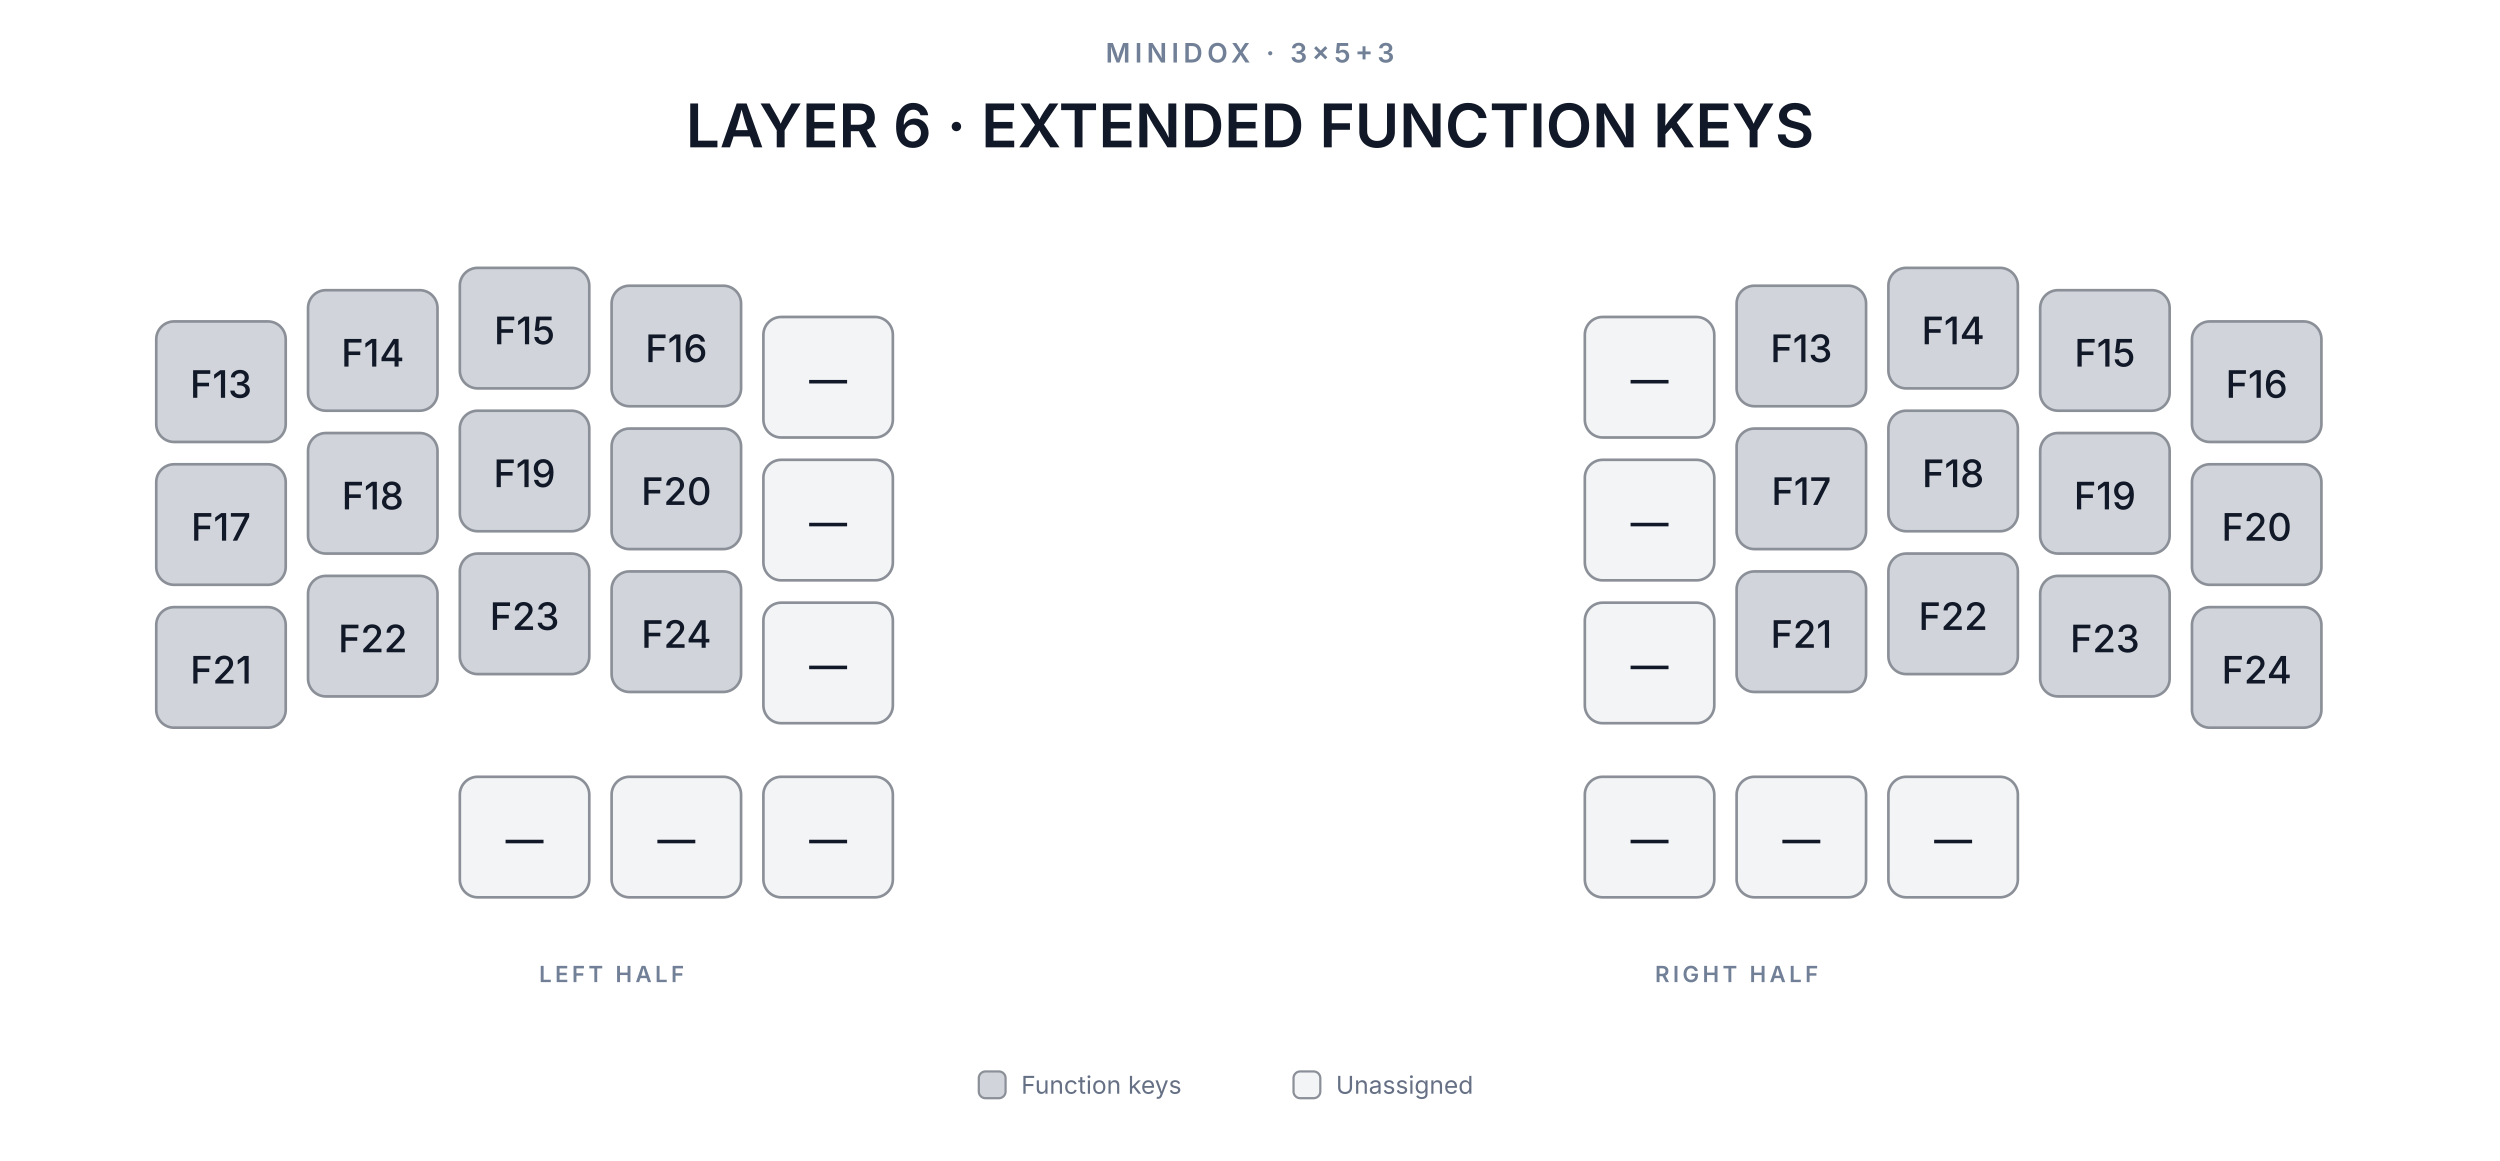
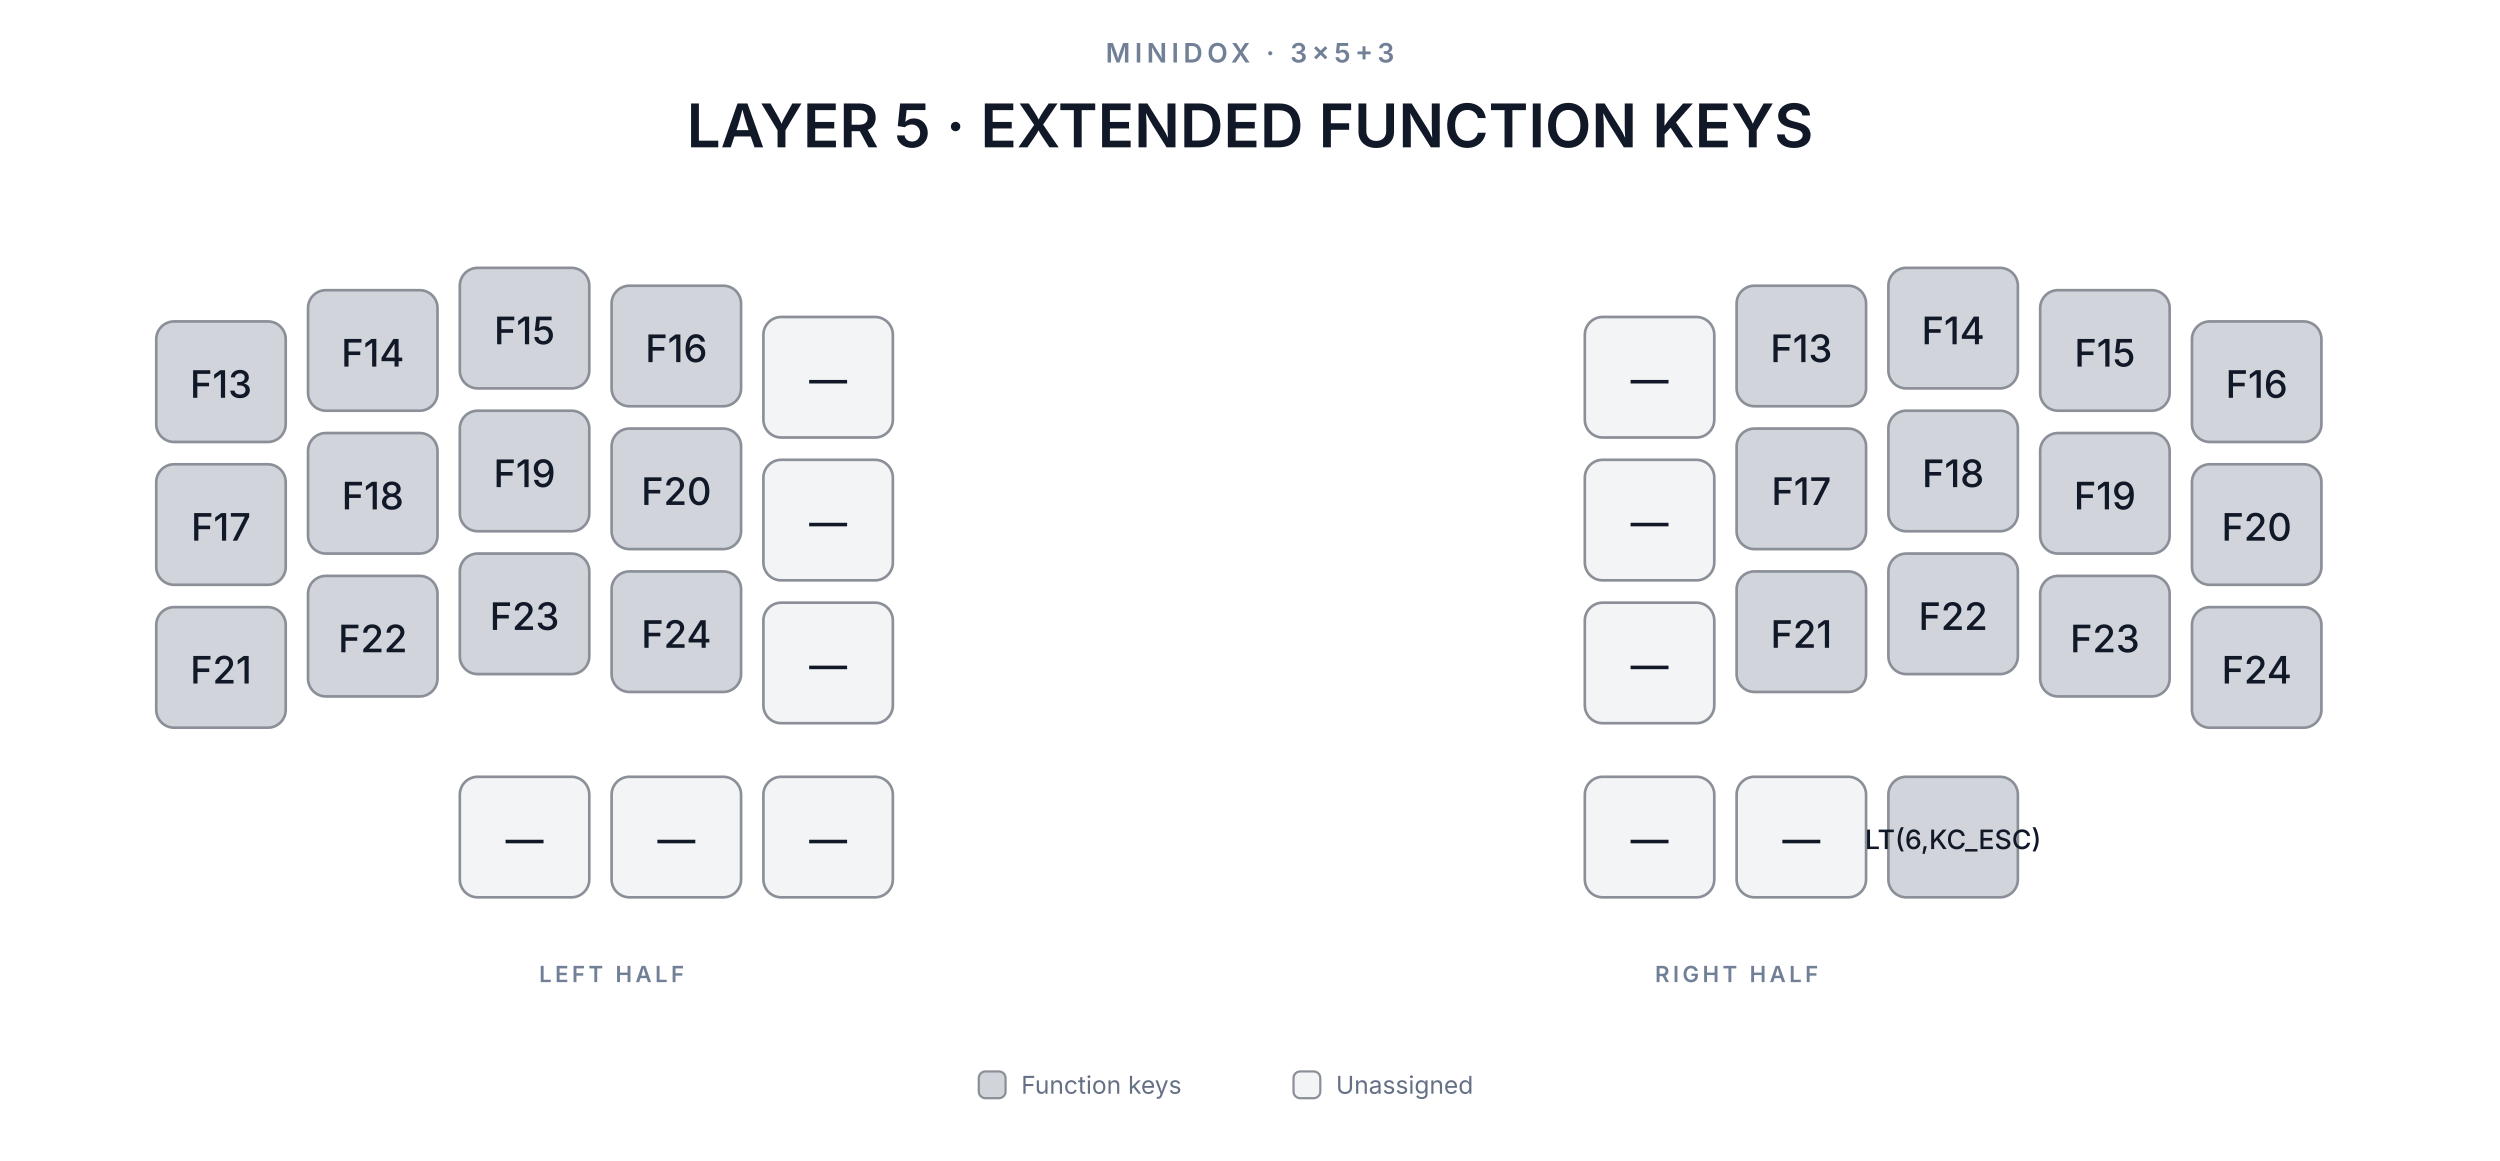
- <svg xmlns="http://www.w3.org/2000/svg" viewBox="0 0 1120 520" role="img" aria-labelledby="layer-6-title layer-6-description">
+ <svg xmlns="http://www.w3.org/2000/svg" viewBox="0 0 1120 520" role="img" aria-labelledby="layer-5-title layer-5-description">
  <style>
    text { font-family: Inter, ui-sans-serif, system-ui, -apple-system, BlinkMacSystemFont, "Segoe UI", sans-serif; fill: #111827; }
    .kicker { font-size: 12px; font-weight: 600; letter-spacing: 2px; text-anchor: middle; fill: #718096; }
    .title { font-size: 27px; font-weight: 600; text-anchor: middle; }
    .key-label { font-weight: 500; text-anchor: middle; dominant-baseline: middle; }
    .key-sub { font-size: 8px; font-weight: 600; letter-spacing: 0.4px; text-anchor: middle; fill: #667085; }
    .half-label { font-size: 10px; font-weight: 600; letter-spacing: 1.5px; text-anchor: middle; fill: #718096; }
    .legend-label { font-size: 11px; fill: #667085; }
  </style>
  <text x="560" y="28" class="kicker">MINIDOX · 3×5+3</text>
-   <text x="560" y="66" class="title">LAYER 6 · EXTENDED FUNCTION KEYS</text>
+   <text x="560" y="66" class="title">LAYER 5 · EXTENDED FUNCTION KEYS</text>
  <rect x="70" y="144" width="58" height="54" rx="8" fill="#d1d5db" stroke="#8b8f97" stroke-width="1.2" />
  <text x="99.0" y="172.0" class="key-label" font-size="17">F13</text>
  <rect x="710" y="142" width="58" height="54" rx="8" fill="#f3f4f6" stroke="#8b8f97" stroke-width="1.2" />
  <text x="739.0" y="170.0" class="key-label" font-size="17">—</text>
  <rect x="138" y="130" width="58" height="54" rx="8" fill="#d1d5db" stroke="#8b8f97" stroke-width="1.2" />
  <text x="167.0" y="158.0" class="key-label" font-size="17">F14</text>
  <rect x="778" y="128" width="58" height="54" rx="8" fill="#d1d5db" stroke="#8b8f97" stroke-width="1.2" />
  <text x="807.0" y="156.0" class="key-label" font-size="17">F13</text>
  <rect x="206" y="120" width="58" height="54" rx="8" fill="#d1d5db" stroke="#8b8f97" stroke-width="1.2" />
  <text x="235.0" y="148.0" class="key-label" font-size="17">F15</text>
  <rect x="846" y="120" width="58" height="54" rx="8" fill="#d1d5db" stroke="#8b8f97" stroke-width="1.2" />
  <text x="875.0" y="148.0" class="key-label" font-size="17">F14</text>
  <rect x="274" y="128" width="58" height="54" rx="8" fill="#d1d5db" stroke="#8b8f97" stroke-width="1.2" />
  <text x="303.0" y="156.0" class="key-label" font-size="17">F16</text>
  <rect x="914" y="130" width="58" height="54" rx="8" fill="#d1d5db" stroke="#8b8f97" stroke-width="1.2" />
  <text x="943.0" y="158.0" class="key-label" font-size="17">F15</text>
  <rect x="342" y="142" width="58" height="54" rx="8" fill="#f3f4f6" stroke="#8b8f97" stroke-width="1.2" />
  <text x="371.0" y="170.0" class="key-label" font-size="17">—</text>
  <rect x="982" y="144" width="58" height="54" rx="8" fill="#d1d5db" stroke="#8b8f97" stroke-width="1.2" />
  <text x="1011.0" y="172.0" class="key-label" font-size="17">F16</text>
  <rect x="70" y="208" width="58" height="54" rx="8" fill="#d1d5db" stroke="#8b8f97" stroke-width="1.2" />
  <text x="99.0" y="236.0" class="key-label" font-size="17">F17</text>
  <rect x="710" y="206" width="58" height="54" rx="8" fill="#f3f4f6" stroke="#8b8f97" stroke-width="1.2" />
  <text x="739.0" y="234.0" class="key-label" font-size="17">—</text>
  <rect x="138" y="194" width="58" height="54" rx="8" fill="#d1d5db" stroke="#8b8f97" stroke-width="1.2" />
  <text x="167.0" y="222.0" class="key-label" font-size="17">F18</text>
  <rect x="778" y="192" width="58" height="54" rx="8" fill="#d1d5db" stroke="#8b8f97" stroke-width="1.2" />
  <text x="807.0" y="220.0" class="key-label" font-size="17">F17</text>
  <rect x="206" y="184" width="58" height="54" rx="8" fill="#d1d5db" stroke="#8b8f97" stroke-width="1.2" />
  <text x="235.0" y="212.0" class="key-label" font-size="17">F19</text>
  <rect x="846" y="184" width="58" height="54" rx="8" fill="#d1d5db" stroke="#8b8f97" stroke-width="1.2" />
  <text x="875.0" y="212.0" class="key-label" font-size="17">F18</text>
  <rect x="274" y="192" width="58" height="54" rx="8" fill="#d1d5db" stroke="#8b8f97" stroke-width="1.2" />
  <text x="303.0" y="220.0" class="key-label" font-size="17">F20</text>
  <rect x="914" y="194" width="58" height="54" rx="8" fill="#d1d5db" stroke="#8b8f97" stroke-width="1.2" />
  <text x="943.0" y="222.0" class="key-label" font-size="17">F19</text>
  <rect x="342" y="206" width="58" height="54" rx="8" fill="#f3f4f6" stroke="#8b8f97" stroke-width="1.2" />
  <text x="371.0" y="234.0" class="key-label" font-size="17">—</text>
  <rect x="982" y="208" width="58" height="54" rx="8" fill="#d1d5db" stroke="#8b8f97" stroke-width="1.2" />
  <text x="1011.0" y="236.0" class="key-label" font-size="17">F20</text>
  <rect x="70" y="272" width="58" height="54" rx="8" fill="#d1d5db" stroke="#8b8f97" stroke-width="1.2" />
  <text x="99.0" y="300.0" class="key-label" font-size="17">F21</text>
  <rect x="710" y="270" width="58" height="54" rx="8" fill="#f3f4f6" stroke="#8b8f97" stroke-width="1.2" />
  <text x="739.0" y="298.0" class="key-label" font-size="17">—</text>
  <rect x="138" y="258" width="58" height="54" rx="8" fill="#d1d5db" stroke="#8b8f97" stroke-width="1.2" />
  <text x="167.0" y="286.0" class="key-label" font-size="17">F22</text>
  <rect x="778" y="256" width="58" height="54" rx="8" fill="#d1d5db" stroke="#8b8f97" stroke-width="1.2" />
  <text x="807.0" y="284.0" class="key-label" font-size="17">F21</text>
  <rect x="206" y="248" width="58" height="54" rx="8" fill="#d1d5db" stroke="#8b8f97" stroke-width="1.2" />
  <text x="235.0" y="276.0" class="key-label" font-size="17">F23</text>
  <rect x="846" y="248" width="58" height="54" rx="8" fill="#d1d5db" stroke="#8b8f97" stroke-width="1.2" />
  <text x="875.0" y="276.0" class="key-label" font-size="17">F22</text>
  <rect x="274" y="256" width="58" height="54" rx="8" fill="#d1d5db" stroke="#8b8f97" stroke-width="1.2" />
  <text x="303.0" y="284.0" class="key-label" font-size="17">F24</text>
  <rect x="914" y="258" width="58" height="54" rx="8" fill="#d1d5db" stroke="#8b8f97" stroke-width="1.2" />
  <text x="943.0" y="286.0" class="key-label" font-size="17">F23</text>
  <rect x="342" y="270" width="58" height="54" rx="8" fill="#f3f4f6" stroke="#8b8f97" stroke-width="1.2" />
  <text x="371.0" y="298.0" class="key-label" font-size="17">—</text>
  <rect x="982" y="272" width="58" height="54" rx="8" fill="#d1d5db" stroke="#8b8f97" stroke-width="1.2" />
  <text x="1011.0" y="300.0" class="key-label" font-size="17">F24</text>
  <rect x="206" y="348" width="58" height="54" rx="8" fill="#f3f4f6" stroke="#8b8f97" stroke-width="1.2" />
  <text x="235.0" y="376.0" class="key-label" font-size="17">—</text>
  <rect x="274" y="348" width="58" height="54" rx="8" fill="#f3f4f6" stroke="#8b8f97" stroke-width="1.2" />
  <text x="303.0" y="376.0" class="key-label" font-size="17">—</text>
  <rect x="342" y="348" width="58" height="54" rx="8" fill="#f3f4f6" stroke="#8b8f97" stroke-width="1.2" />
  <text x="371.0" y="376.0" class="key-label" font-size="17">—</text>
  <rect x="710" y="348" width="58" height="54" rx="8" fill="#f3f4f6" stroke="#8b8f97" stroke-width="1.2" />
  <text x="739.0" y="376.0" class="key-label" font-size="17">—</text>
  <rect x="778" y="348" width="58" height="54" rx="8" fill="#f3f4f6" stroke="#8b8f97" stroke-width="1.2" />
  <text x="807.0" y="376.0" class="key-label" font-size="17">—</text>
-   <rect x="846" y="348" width="58" height="54" rx="8" fill="#f3f4f6" stroke="#8b8f97" stroke-width="1.2" />
-   <text x="875.0" y="376.0" class="key-label" font-size="17">—</text>
+   <rect x="846" y="348" width="58" height="54" rx="8" fill="#d1d5db" stroke="#8b8f97" stroke-width="1.2" />
+   <text x="875.0" y="376.0" class="key-label" font-size="12">LT(6,KC_ESC)</text>
  <text x="274" y="440" class="half-label">LEFT HALF</text>
  <text x="778" y="440" class="half-label">RIGHT HALF</text>
  <rect x="438.5" y="480" width="12" height="12" rx="3" fill="#d1d5db" stroke="#8b8f97" stroke-width="1" />
  <text x="457.5" y="490" class="legend-label">Function keys</text>
  <rect x="579.5" y="480" width="12" height="12" rx="3" fill="#f3f4f6" stroke="#8b8f97" stroke-width="1" />
  <text x="598.5" y="490" class="legend-label">Unassigned</text>
</svg>
